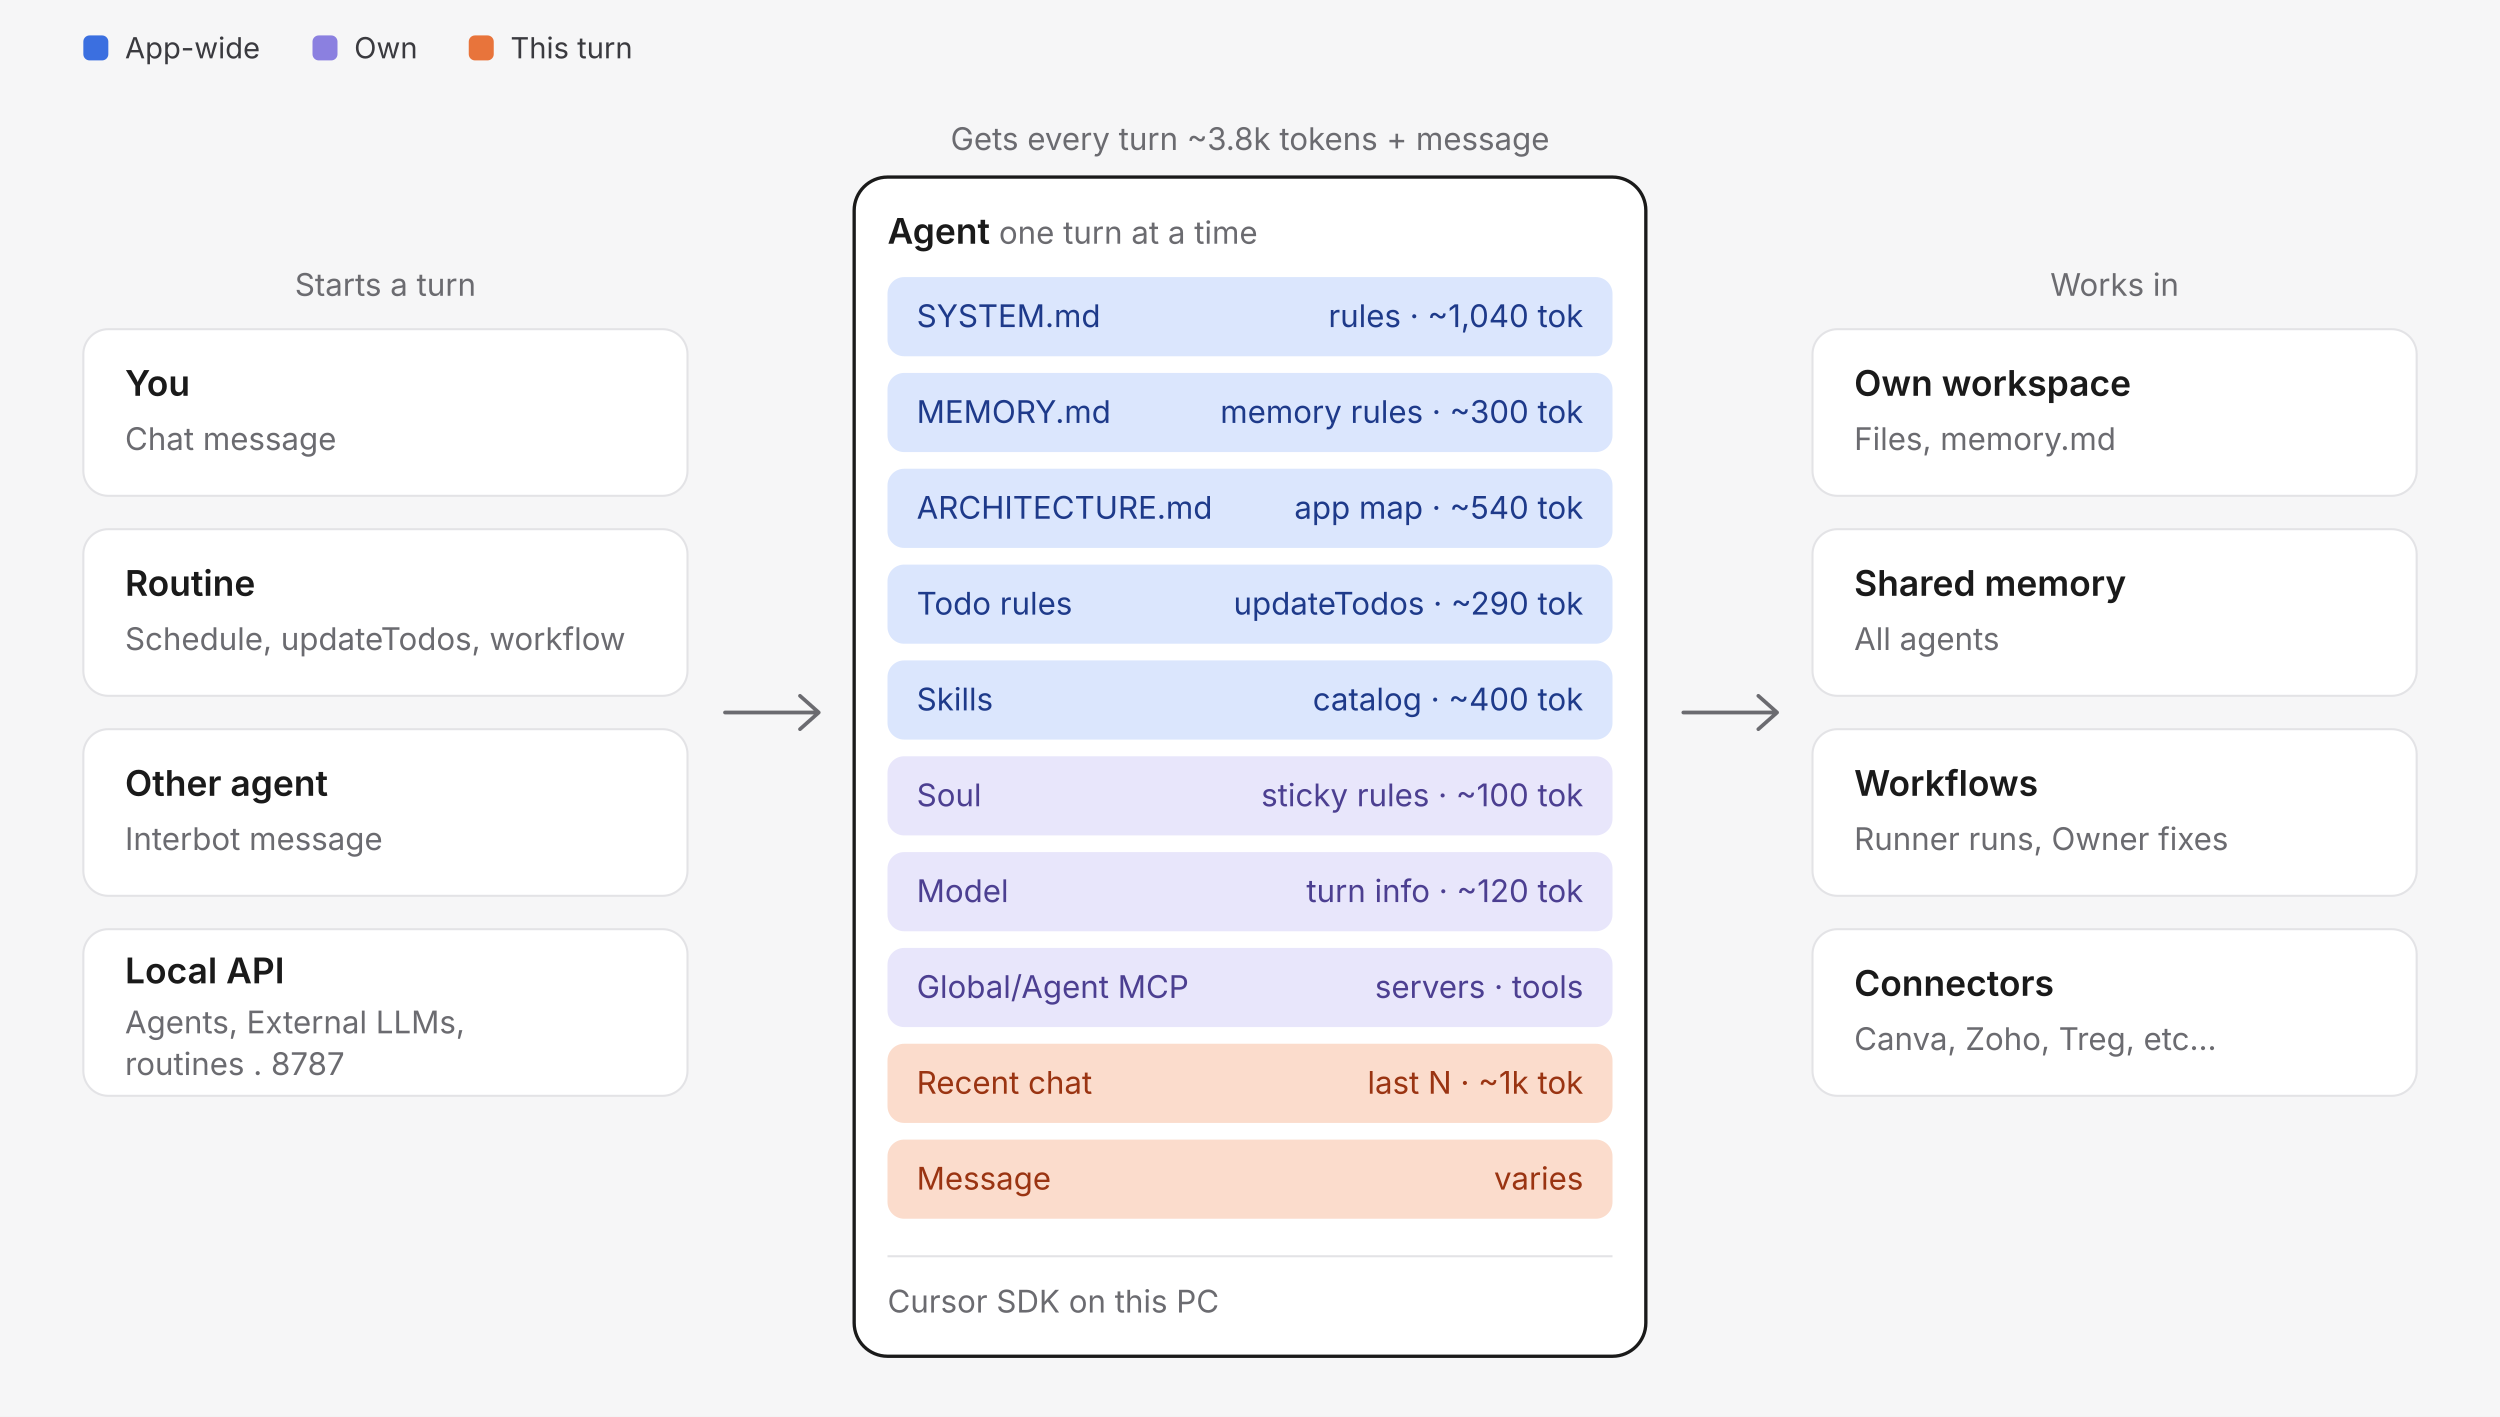
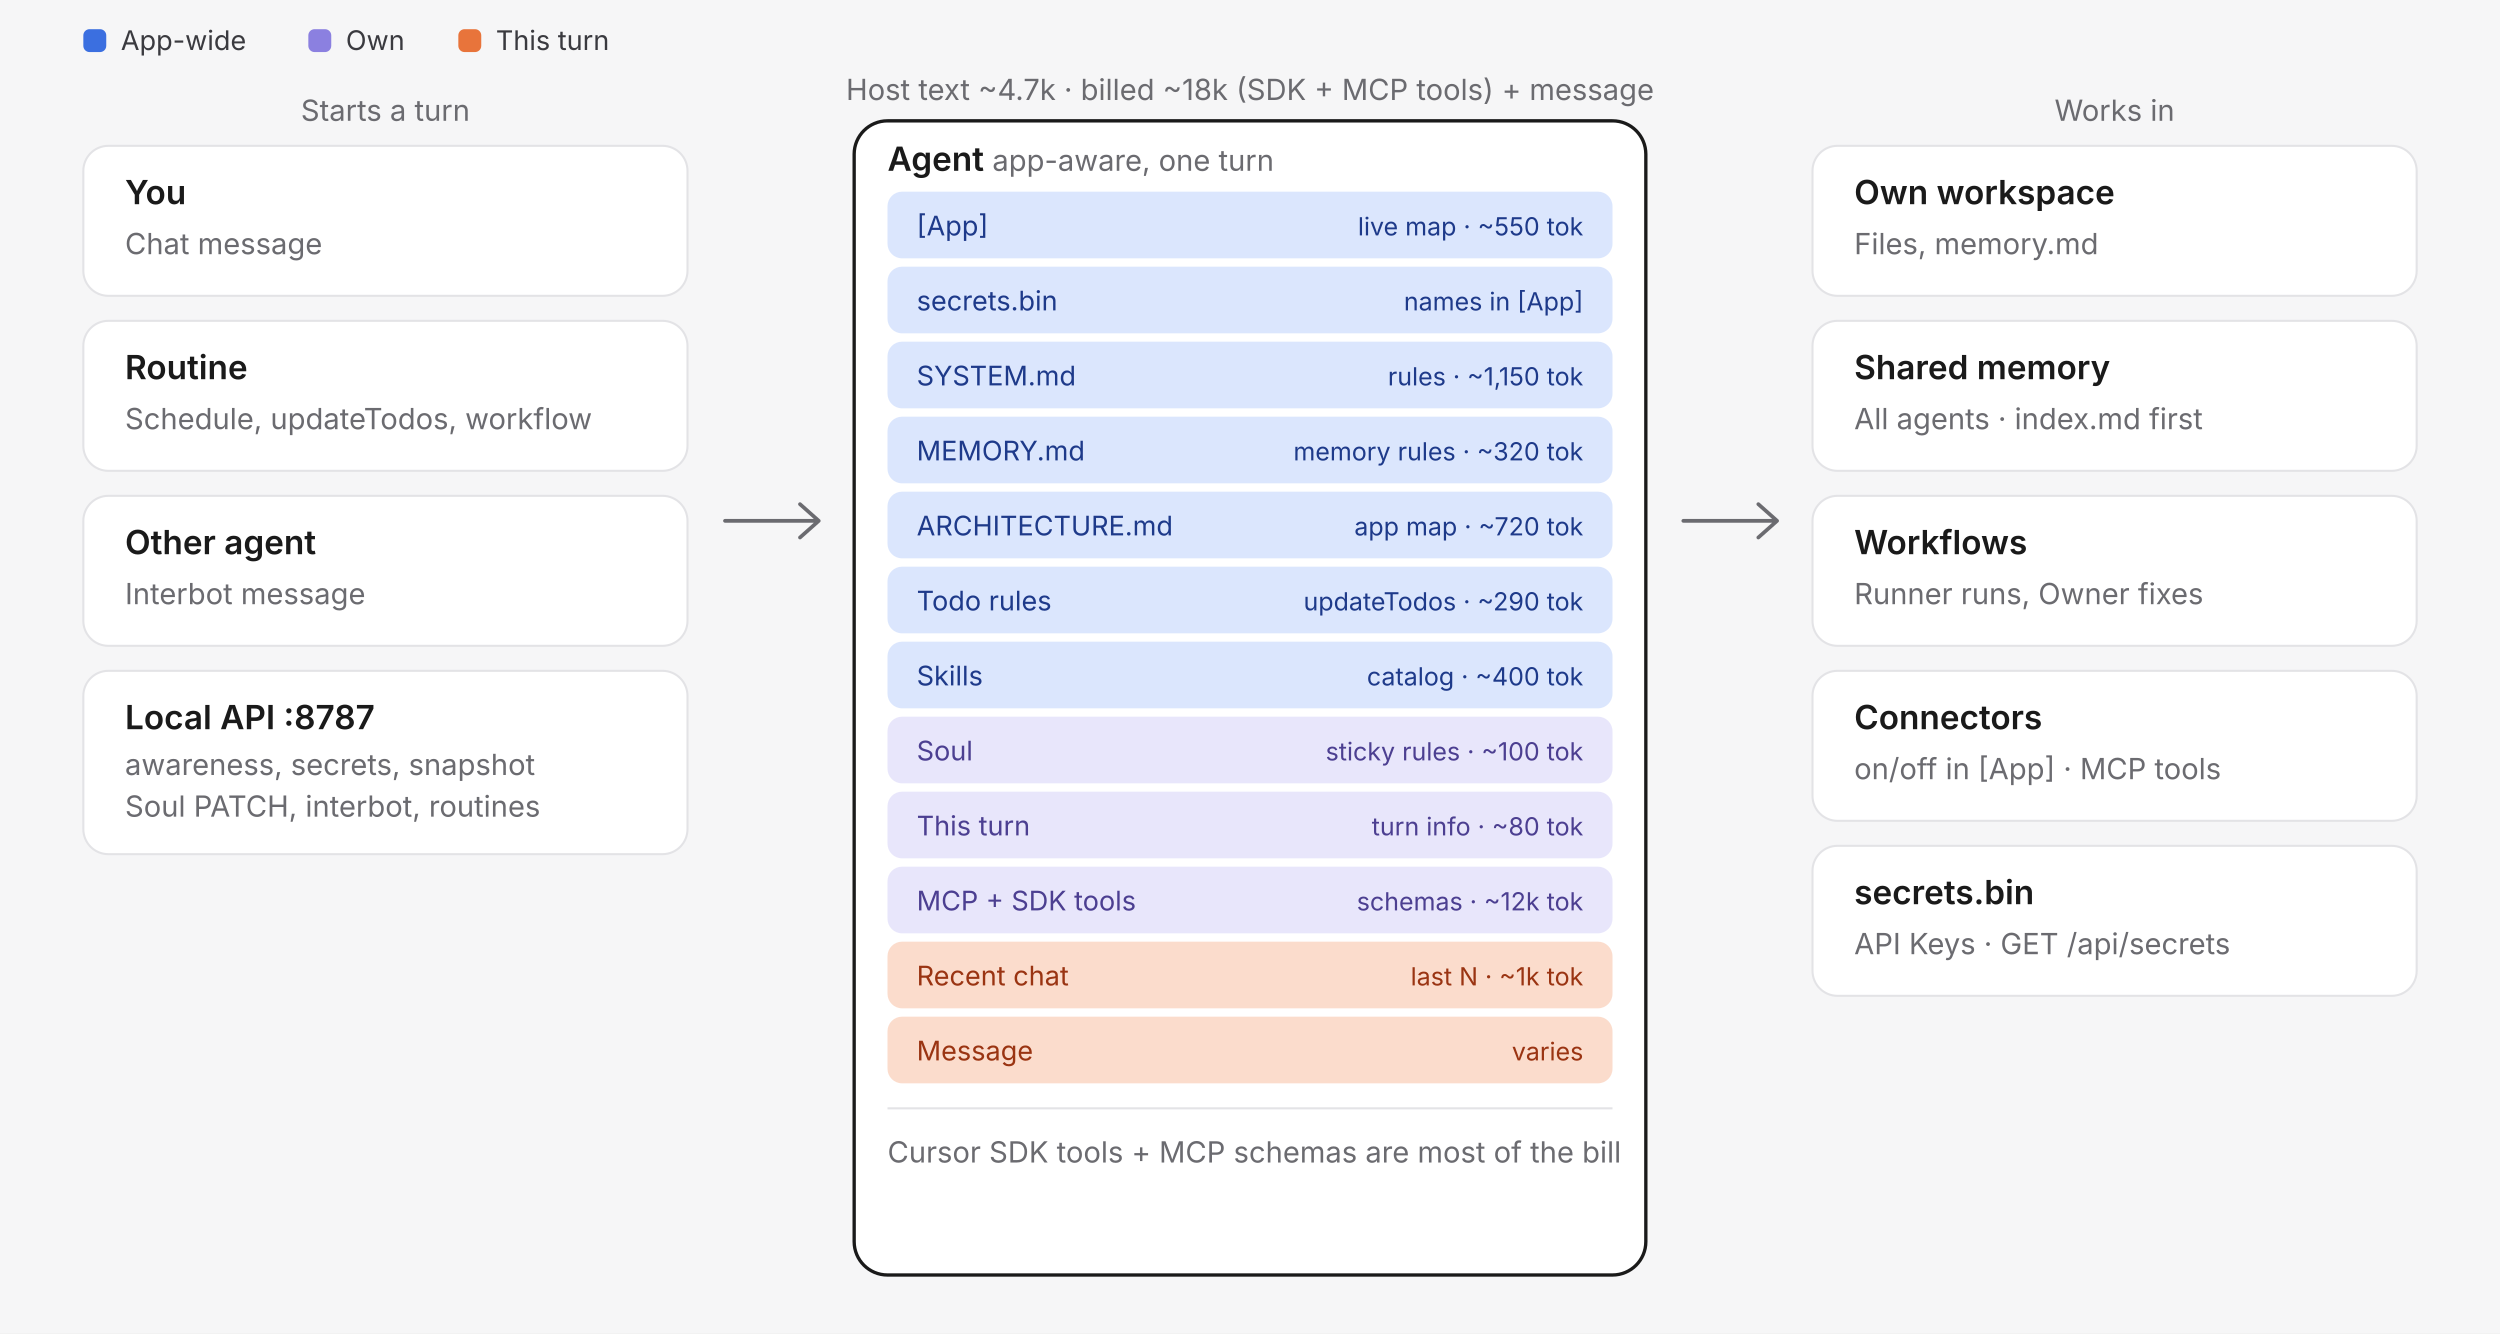
- <svg xmlns="http://www.w3.org/2000/svg" viewBox="0 0 1200 680" font-family="Inter, 'Segoe UI', system-ui, sans-serif">
+ <svg xmlns="http://www.w3.org/2000/svg" viewBox="0 0 1200 640" font-family="Inter, 'Segoe UI', system-ui, sans-serif">
  <style>
    .card { fill: #ffffff; stroke: #e3e3e6; stroke-width: 1; }
-     .title { font-size: 17px; font-weight: 600; fill: #1a1a1a; }
-     .sub { font-size: 15px; fill: #6b6b70; }
-     .col { font-size: 15px; fill: #6b6b70; text-anchor: middle; }
+     .title { font-size: 16px; font-weight: 600; fill: #1a1a1a; }
+     .sub { font-size: 14px; fill: #6b6b70; }
+     .col { font-size: 14px; fill: #6b6b70; text-anchor: middle; }
    .arrow { fill: none; stroke: #6b6b70; stroke-width: 1.8; stroke-linecap: round; stroke-linejoin: round; }
-     .lname { font-size: 15px; }
-     .ldesc { font-size: 15px; text-anchor: end; }
+     .lname { font-size: 13px; }
+     .ldesc { font-size: 12px; text-anchor: end; }
    .blue rect { fill: #dbe6fd; } .blue text { fill: #1e3a8a; }
    .purple rect { fill: #e8e6fb; } .purple text { fill: #4c3f91; }
    .orange rect { fill: #fbdccc; } .orange text { fill: #9a3412; }
-     .legend { font-size: 14px; fill: #3a3a3f; }
+     .legend { font-size: 13px; fill: #3a3a3f; }
    [data-tip] { cursor: help; }
    [data-doc] { cursor: pointer; }
    [data-doc]:hover .lname { text-decoration: underline; }
    [data-tip]:hover rect { stroke: #1d4ed8; stroke-width: 1.5; }
  </style>
-   <rect width="1200" height="680" fill="#f6f6f7" />
-   <g transform="translate(40 28)">
-     <rect x="0" y="-11" width="12" height="12" rx="3" fill="#3b6fe0" />
-     <text class="legend" x="20" y="0">App-wide</text>
-     <rect x="110" y="-11" width="12" height="12" rx="3" fill="#8b80e0" />
-     <text class="legend" x="130" y="0">Own</text>
-     <rect x="185" y="-11" width="12" height="12" rx="3" fill="#e8743b" />
-     <text class="legend" x="205" y="0">This turn</text>
+   <rect width="1200" height="640" fill="#f6f6f7" />
+   <g transform="translate(40 24)">
+     <rect x="0" y="-10" width="11" height="11" rx="3" fill="#3b6fe0" />
+     <text class="legend" x="18" y="0">App-wide</text>
+     <rect x="108" y="-10" width="11" height="11" rx="3" fill="#8b80e0" />
+     <text class="legend" x="126" y="0">Own</text>
+     <rect x="180" y="-10" width="11" height="11" rx="3" fill="#e8743b" />
+     <text class="legend" x="198" y="0">This turn</text>
  </g>
-   <text class="col" x="185" y="142">Starts a turn</text>
+   <text class="col" x="185" y="58">Starts a turn</text>
  <g data-tip="You type in the chat. The message starts one turn of this agent. If the agent is busy, its current turn is stopped first.">
-     <rect class="card" x="40" y="158" width="290" height="80" rx="12" />
-     <text class="title" x="60" y="190">You</text>
-     <text class="sub" x="60" y="216">Chat message</text>
+     <rect class="card" x="40" y="70" width="290" height="72" rx="12" />
+     <text class="title" x="60" y="98">You</text>
+     <text class="sub" x="60" y="122">Chat message</text>
  </g>
  <g data-tip="Per-agent schedule: loop, interval, daily, weekly, once or cron. Task mode Off = plain prompt. Force updateTodos = the agent must work through a todo checklist. Step workflow = runs a workflow with this agent as Runner.">
-     <rect class="card" x="40" y="254" width="290" height="80" rx="12" />
-     <text class="title" x="60" y="286">Routine</text>
-     <text class="sub" x="60" y="312">Schedule, updateTodos, workflow</text>
+     <rect class="card" x="40" y="154" width="290" height="72" rx="12" />
+     <text class="title" x="60" y="182">Routine</text>
+     <text class="sub" x="60" y="206">Schedule, updateTodos, workflow</text>
  </g>
  <g data-tip="Interbot message from another agent (POST /api/agents/&lt;id&gt;/interbot). Saved in both chats. The target agent must be idle.">
-     <rect class="card" x="40" y="350" width="290" height="80" rx="12" />
-     <text class="title" x="60" y="382">Other agent</text>
-     <text class="sub" x="60" y="408">Interbot message</text>
+     <rect class="card" x="40" y="238" width="290" height="72" rx="12" />
+     <text class="title" x="60" y="266">Other agent</text>
+     <text class="sub" x="60" y="290">Interbot message</text>
  </g>
-   <g data-tip="http://127.0.0.1:8787, local only. POST /api/agents/:id/messages or POST /api/routines/:id/run starts a turn. Agents also read live state, change their own settings, message peers and manage routines.">
-     <rect class="card" x="40" y="446" width="290" height="80" rx="12" />
-     <text class="title" x="60" y="472">Local API</text>
-     <text class="sub" x="60" y="496">Agents, External LLMs,</text>
-     <text class="sub" x="60" y="516">routines . 8787</text>
+   <g data-tip="http://127.0.0.1:8787, local only. GET /api catalog. GET /api/awareness is the same [App] map. GET /api/secrets lists names, GET /api/secrets/NAME returns a value (host decrypts secrets.bin). Snapshot, PATCH Soul, interbot, routines. Never decrypt secrets.bin yourself. No OS env for those keys.">
+     <rect class="card" x="40" y="322" width="290" height="88" rx="12" />
+     <text class="title" x="60" y="350">Local API :8787</text>
+     <text class="sub" x="60" y="372">awareness, secrets, snapshot</text>
+     <text class="sub" x="60" y="392">Soul PATCH, interbot, routines</text>
  </g>
-   <path class="arrow" d="M348 342 H392 M384 334 L393 342 L384 350" />
-   <text class="col" x="600" y="72">Gets every turn ~3.8k tokens + message</text>
-   <rect x="410" y="85" width="380" height="566" rx="16" fill="#ffffff" stroke="#1a1a1a" stroke-width="1.6" />
-   <g data-tip="One agent runs one turn at a time. Each agent has its own chat, settings, Soul, routines and workspace.">
-     <rect x="420" y="95" width="200" height="30" fill="transparent" />
-     <text x="426" y="117" class="title">Agent <tspan class="sub" font-weight="400">one turn at a time</tspan>
+   <path class="arrow" d="M348 250 H392 M384 242 L393 250 L384 258" />
+   <text class="col" x="600" y="48">Host text ~4.7k · billed ~18k (SDK + MCP tools) + message</text>
+   <rect x="410" y="58" width="380" height="554" rx="16" fill="#ffffff" stroke="#1a1a1a" stroke-width="1.6" />
+   <g data-tip="One agent runs one turn at a time. Each agent has its own chat, settings, Soul, routines and workspace. It wakes up already knowing it is inside TecAdRiseBot.">
+     <rect x="420" y="64" width="300" height="24" fill="transparent" />
+     <text x="426" y="82" class="title">Agent <tspan class="sub" font-weight="400">app-aware, one turn</tspan>
    </text>
  </g>
  <g class="blue">
+     <g data-tip="Live capability map injected first every turn (also GET /api/awareness). Who you are, what this app can do, secrets.bin names, connectors on/off, MCP this turn, workspace, memory, skills, control plane. Trust it. Do not rediscover the host. Do not grep the app folder.">
+       <rect x="426" y="92" width="348" height="32" rx="7" />
+       <text class="lname" x="440" y="113">[App]</text>
+       <text class="ldesc" x="760" y="113">live map · ~550 tok</text>
+     </g>
+     <g data-tip="API keys and SSH keys in secrets.bin (Settings, API Keys). Host decrypts. Names are in [App]. Values: GET /api/secrets/NAME. Use in memory. Never print. Never write to Soul, memory.md, notes or disk. There is no OS env for these keys. Do not decrypt secrets.bin. Do not search ~/.ssh.">
+       <rect x="426" y="128" width="348" height="32" rx="7" />
+       <text class="lname" x="440" y="149">secrets.bin</text>
+       <text class="ldesc" x="760" y="149">names in [App]</text>
+     </g>
    <g data-tip="App-wide system prompt for every agent. Edit in Settings, System prompt. Click to open." data-doc="SYSTEM.md">
-       <rect x="426" y="133" width="348" height="38" rx="8" />
-       <text class="lname" x="440" y="157">SYSTEM.md</text>
-       <text class="ldesc" x="760" y="157">rules · ~1,040 tok</text>
+       <rect x="426" y="164" width="348" height="32" rx="7" />
+       <text class="lname" x="440" y="185">SYSTEM.md</text>
+       <text class="ldesc" x="760" y="185">rules · ~1,150 tok</text>
    </g>
    <g data-tip="App-wide memory rules: shared memory folder plus private memory.md. Edit in Settings, System memory. Click to open." data-doc="MEMORY.md">
-       <rect x="426" y="179" width="348" height="38" rx="8" />
-       <text class="lname" x="440" y="203">MEMORY.md</text>
-       <text class="ldesc" x="760" y="203">memory rules · ~300 tok</text>
+       <rect x="426" y="200" width="348" height="32" rx="7" />
+       <text class="lname" x="440" y="221">MEMORY.md</text>
+       <text class="ldesc" x="760" y="221">memory rules · ~320 tok</text>
    </g>
    <g data-tip="Short description of how the app, roles and workflows work. Sent to every agent every turn. Click to open." data-doc="ARCHITECTURE.md">
-       <rect x="426" y="225" width="348" height="38" rx="8" />
-       <text class="lname" x="440" y="249">ARCHITECTURE.md</text>
-       <text class="ldesc" x="760" y="249">app map · ~540 tok</text>
+       <rect x="426" y="236" width="348" height="32" rx="7" />
+       <text class="lname" x="440" y="257">ARCHITECTURE.md</text>
+       <text class="ldesc" x="760" y="257">app map · ~720 tok</text>
    </g>
    <g data-tip="How to use the updateTodos / TodoWrite checklist tool. In workflow runner turns it is replaced by the step rules.">
-       <rect x="426" y="271" width="348" height="38" rx="8" />
-       <text class="lname" x="440" y="295">Todo rules</text>
-       <text class="ldesc" x="760" y="295">updateTodos · ~290 tok</text>
+       <rect x="426" y="272" width="348" height="32" rx="7" />
+       <text class="lname" x="440" y="293">Todo rules</text>
+       <text class="ldesc" x="760" y="293">updateTodos · ~290 tok</text>
    </g>
    <g data-tip="List of shared skills (folder with SKILL.md each, Settings, Computer). The agent reads a SKILL.md when it needs it.">
-       <rect x="426" y="317" width="348" height="38" rx="8" />
-       <text class="lname" x="440" y="341">Skills</text>
-       <text class="ldesc" x="760" y="341">catalog · ~400 tok</text>
+       <rect x="426" y="308" width="348" height="32" rx="7" />
+       <text class="lname" x="440" y="329">Skills</text>
+       <text class="ldesc" x="760" y="329">catalog · ~400 tok</text>
    </g>
  </g>
  <g class="purple">
-     <g data-tip="This agent's sticky rules. Agent settings, General, Soul. The agent may update it itself. Tokens depend on its length.">
-       <rect x="426" y="363" width="348" height="38" rx="8" />
-       <text class="lname" x="440" y="387">Soul</text>
-       <text class="ldesc" x="760" y="387">sticky rules · ~100 tok</text>
+     <g data-tip="This agent's sticky rules. Agent settings, General, Soul. The agent may PATCH /api/agents/id { instructions }. Do not put secrets in Soul.">
+       <rect x="426" y="344" width="348" height="32" rx="7" />
+       <text class="lname" x="440" y="365">Soul</text>
+       <text class="ldesc" x="760" y="365">sticky rules · ~100 tok</text>
    </g>
-     <g data-tip="Model, mode and effort from Agent settings, General, plus the [This turn] block: agent name, workspace path, model.">
-       <rect x="426" y="409" width="348" height="38" rx="8" />
-       <text class="lname" x="440" y="433">Model</text>
-       <text class="ldesc" x="760" y="433">turn info · ~120 tok</text>
+     <g data-tip="[This turn]: agent name, id, workspace path, model. Settings, General for model, last-N chat, effort.">
+       <rect x="426" y="380" width="348" height="32" rx="7" />
+       <text class="lname" x="440" y="401">This turn</text>
+       <text class="ldesc" x="760" y="401">turn info · ~80 tok</text>
    </g>
-     <g data-tip="Every turn the agent gets a [MCP] list of server names (Settings MCP, then this agent's MCP, then this-turn tools such as tecadrise-steps). Those servers are also attached as real MCP tools. Do not search the app folder for them. Tool definitions cost extra tokens, not counted here.">
-       <rect x="426" y="455" width="348" height="38" rx="8" />
-       <text class="lname" x="440" y="479">Global/Agent MCP</text>
-       <text class="ldesc" x="760" y="479">servers · tools</text>
+     <g data-tip="[MCP] names are a few hundred tokens. Cursor still sends every MCP tool schema plus built-in SDK tools (shell, read, grep, todos). That is most of the ~18k input on a hi with last messages = 0. Chat history is not in that bill.">
+       <rect x="426" y="416" width="348" height="32" rx="7" />
+       <text class="lname" x="440" y="437">MCP + SDK tools</text>
+       <text class="ldesc" x="760" y="437">schemas · ~12k tok</text>
    </g>
  </g>
  <g class="orange">
    <g data-tip="The last N visible messages of this chat. Agent settings, General, Last messages (default 5). Tokens depend on message length.">
-       <rect x="426" y="501" width="348" height="38" rx="8" />
-       <text class="lname" x="440" y="525">Recent chat</text>
-       <text class="ldesc" x="760" y="525">last N · ~1k tok</text>
+       <rect x="426" y="452" width="348" height="32" rx="7" />
+       <text class="lname" x="440" y="473">Recent chat</text>
+       <text class="ldesc" x="760" y="473">last N · ~1k tok</text>
    </g>
    <g data-tip="The message that started this turn, attached files, and in workflow turns the step rules for the current step.">
-       <rect x="426" y="547" width="348" height="38" rx="8" />
-       <text class="lname" x="440" y="571">Message</text>
-       <text class="ldesc" x="760" y="571">varies</text>
+       <rect x="426" y="488" width="348" height="32" rx="7" />
+       <text class="lname" x="440" y="509">Message</text>
+       <text class="ldesc" x="760" y="509">varies</text>
    </g>
  </g>
-   <line x1="426" y1="603" x2="774" y2="603" stroke="#e3e3e6" />
-   <g data-tip="Every turn runs through the Cursor TypeScript SDK on this PC, with the agent workspace as working folder.">
-     <rect x="420" y="611" width="200" height="28" fill="transparent" />
-     <text class="sub" x="426" y="630">Cursor SDK on this PC</text>
+   <line x1="426" y1="532" x2="774" y2="532" stroke="#e3e3e6" />
+   <g data-tip="Every turn runs through the Cursor TypeScript SDK on this PC, with the agent workspace as working folder. Trust [App]. Do not rediscover the host.">
+     <rect x="420" y="538" width="340" height="28" fill="transparent" />
+     <text class="sub" x="426" y="558">Cursor SDK tools + MCP schemas are most of the bill</text>
  </g>
-   <path class="arrow" d="M808 342 H852 M844 334 L853 342 L844 350" />
-   <text class="col" x="1015" y="142">Works in</text>
-   <g data-tip="App data, workspaces, agent id. The only place the agent writes files. memory.md is its private memory, uploads/ holds attached files.">
-     <rect class="card" x="870" y="158" width="290" height="80" rx="12" />
-     <text class="title" x="890" y="190">Own workspace</text>
-     <text class="sub" x="890" y="216">Files, memory.md</text>
+   <path class="arrow" d="M808 250 H852 M844 242 L853 250 L844 258" />
+   <text class="col" x="1015" y="58">Works in</text>
+   <g data-tip="App data, workspaces, agent id. The only place the agent writes files. memory.md is its private memory, uploads/ holds attached files. Never write secrets here.">
+     <rect class="card" x="870" y="70" width="290" height="72" rx="12" />
+     <text class="title" x="890" y="98">Own workspace</text>
+     <text class="sub" x="890" y="122">Files, memory.md</text>
  </g>
-   <g data-tip="App data, memory: index.md, notes/, log.md. Facts every agent should know.">
-     <rect class="card" x="870" y="254" width="290" height="80" rx="12" />
-     <text class="title" x="890" y="286">Shared memory</text>
-     <text class="sub" x="890" y="312">All agents</text>
+   <g data-tip="App data, memory: index.md, notes/, log.md. Facts every agent should know. No secrets, keys or passwords.">
+     <rect class="card" x="870" y="154" width="290" height="72" rx="12" />
+     <text class="title" x="890" y="182">Shared memory</text>
+     <text class="sub" x="890" y="206">All agents · index.md first</text>
  </g>
  <g data-tip="Runner does one step at a time. The app runs hard checks. The Owner reviews steps (if on) and fixes failed steps, but never runs workflows. Max 3 owner fixes per run.">
-     <rect class="card" x="870" y="350" width="290" height="80" rx="12" />
-     <text class="title" x="890" y="382">Workflows</text>
-     <text class="sub" x="890" y="408">Runner runs, Owner fixes</text>
+     <rect class="card" x="870" y="238" width="290" height="72" rx="12" />
+     <text class="title" x="890" y="266">Workflows</text>
+     <text class="sub" x="890" y="290">Runner runs, Owner fixes</text>
  </g>
-   <g data-tip="Settings, Connectors. Global Canva, Zoho Mail and treg. Tokens stay in secrets.bin and attach as MCP tools on every turn for every agent. Not stored in Common MCP JSON.">
-     <rect class="card" x="870" y="446" width="290" height="80" rx="12" />
-     <text class="title" x="890" y="478">Connectors</text>
-     <text class="sub" x="890" y="504">Canva, Zoho, Treg, etc...</text>
+   <g data-tip="Settings, Connectors. Canva, Zoho Mail, Treg, GitHub, AgentMail, ElevenLabs, Context. Tokens stay in secrets.bin and attach as MCP tools when connected. On/off listed in [App] every turn.">
+     <rect class="card" x="870" y="322" width="290" height="72" rx="12" />
+     <text class="title" x="890" y="350">Connectors</text>
+     <text class="sub" x="890" y="374">on/off in [App] · MCP tools</text>
+   </g>
+   <g data-tip="Settings, API Keys. Stored in secrets.bin. Host decrypts. GET /api/secrets and GET /api/secrets/NAME. Not OS env. Not files on disk. Cursor SDK key is host-only.">
+     <rect class="card" x="870" y="406" width="290" height="72" rx="12" />
+     <text class="title" x="890" y="434">secrets.bin</text>
+     <text class="sub" x="890" y="458">API Keys · GET /api/secrets</text>
  </g>
</svg>
